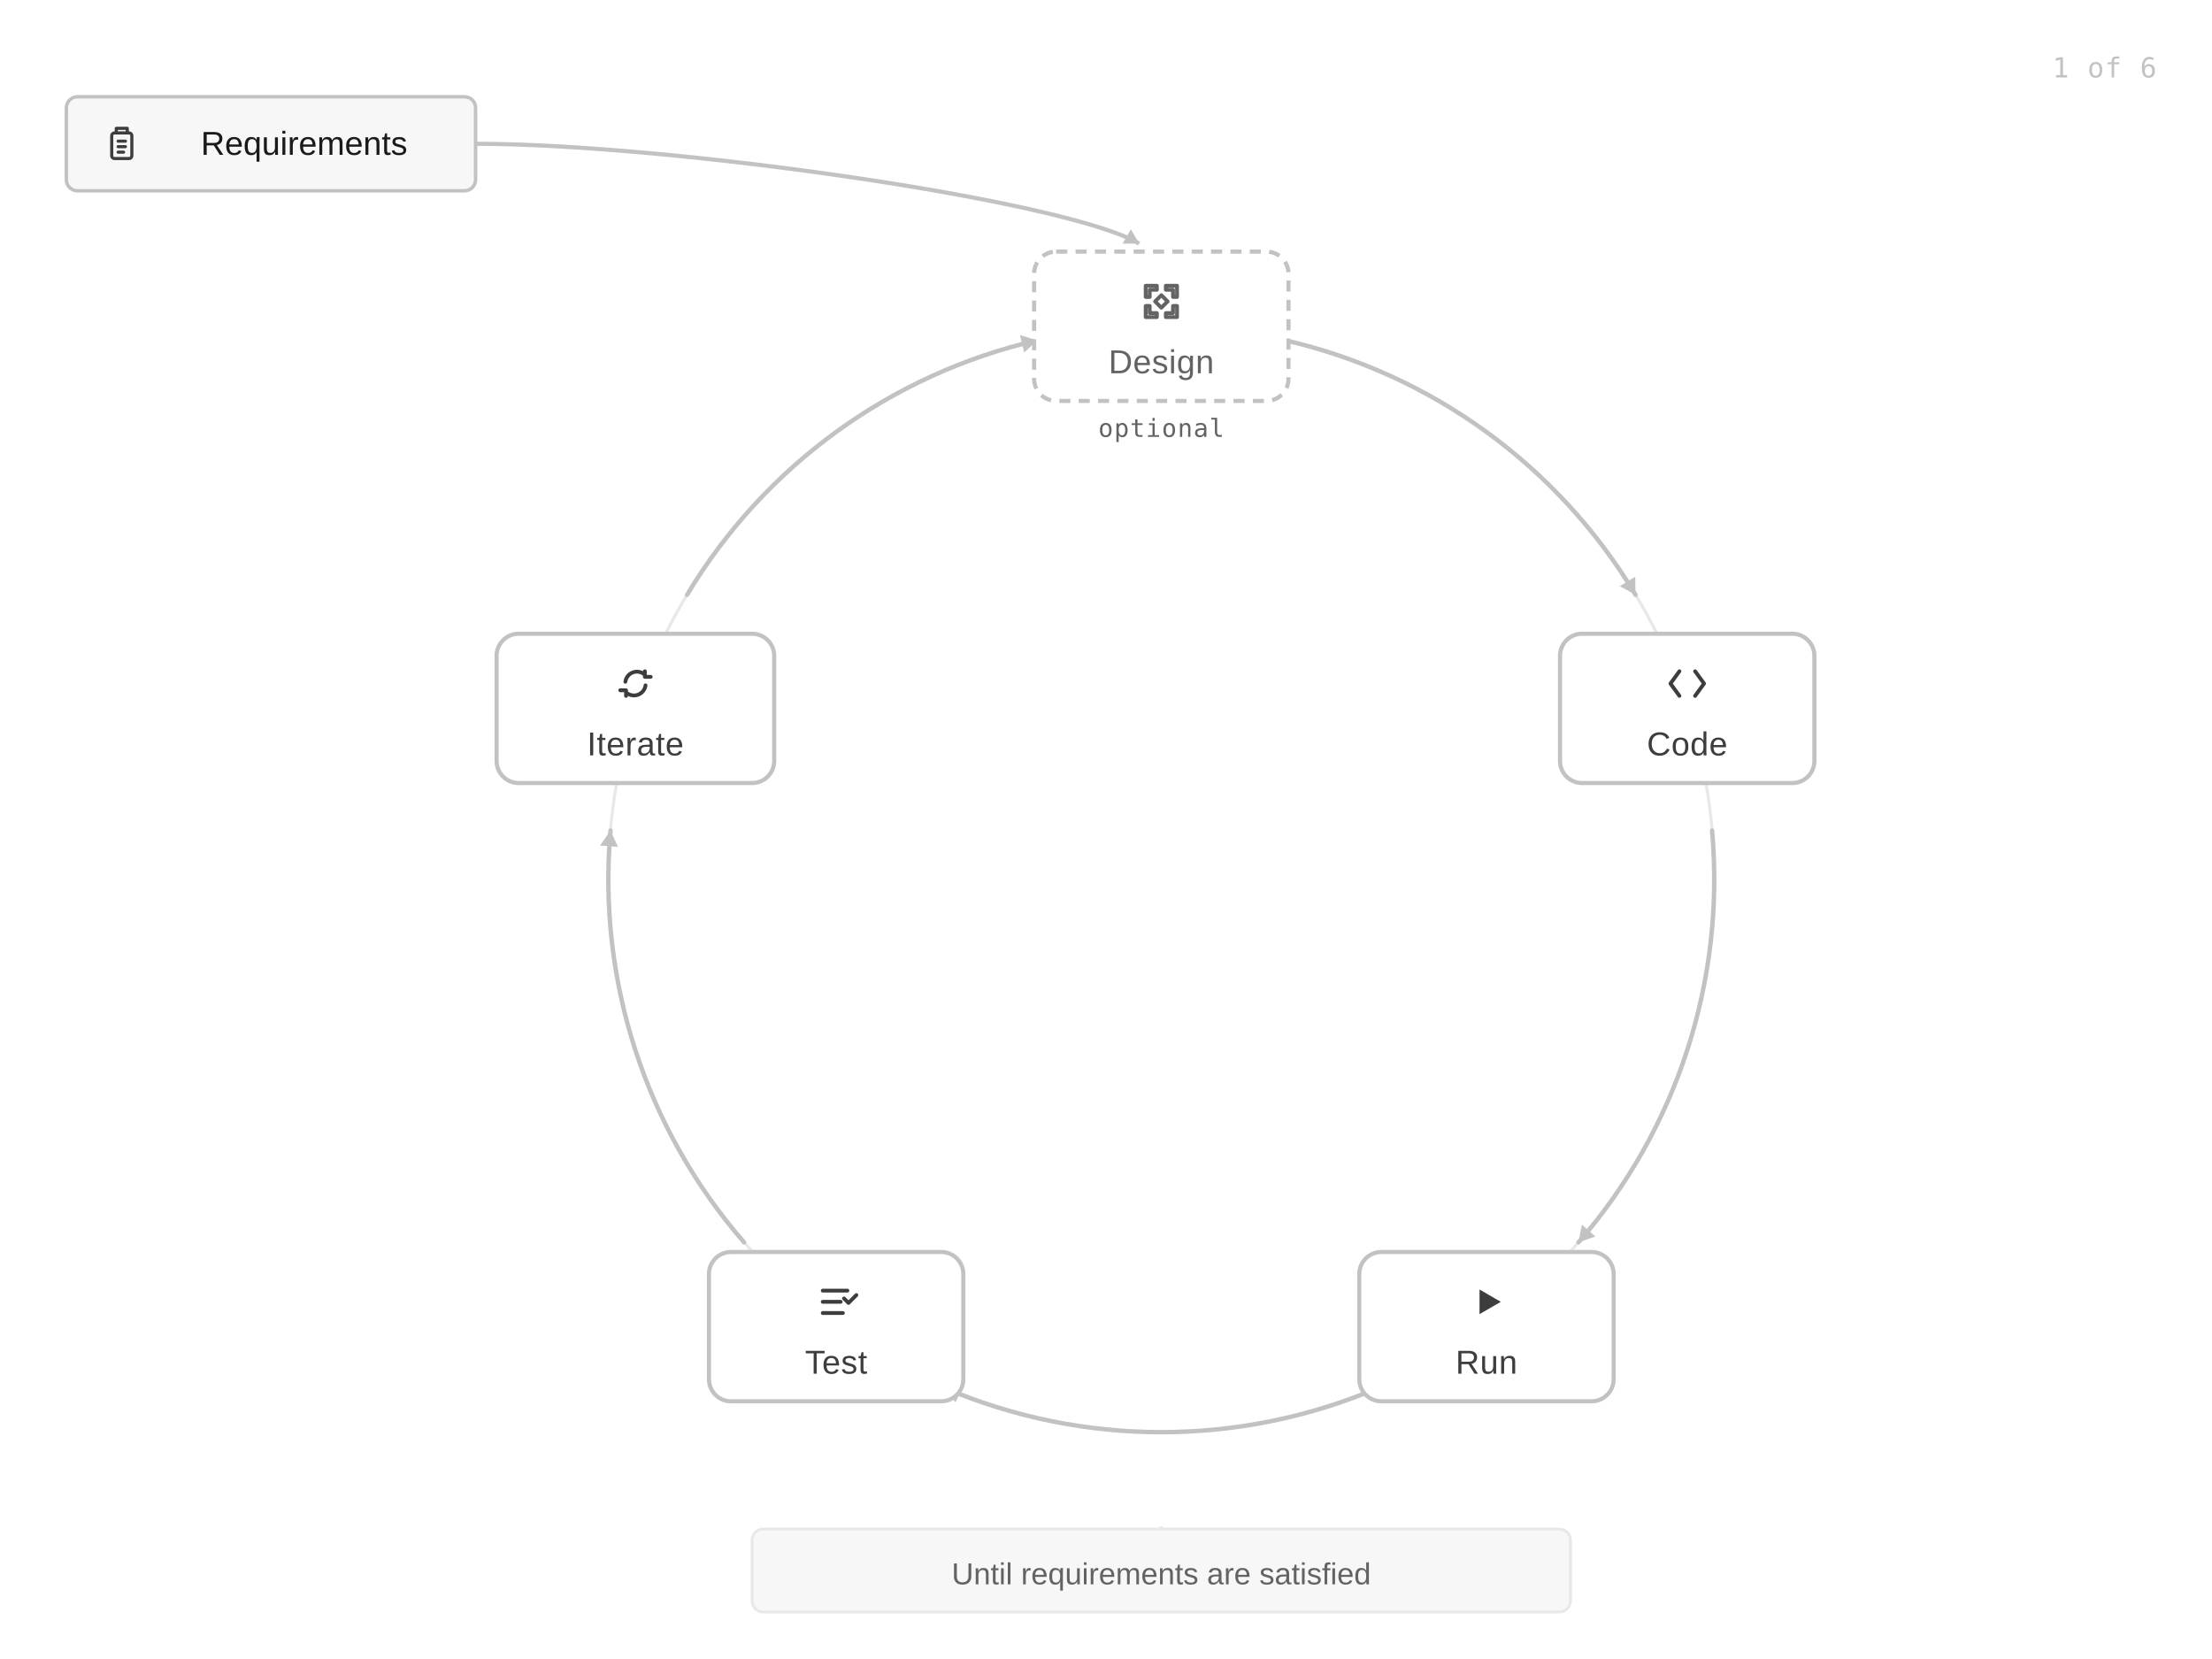
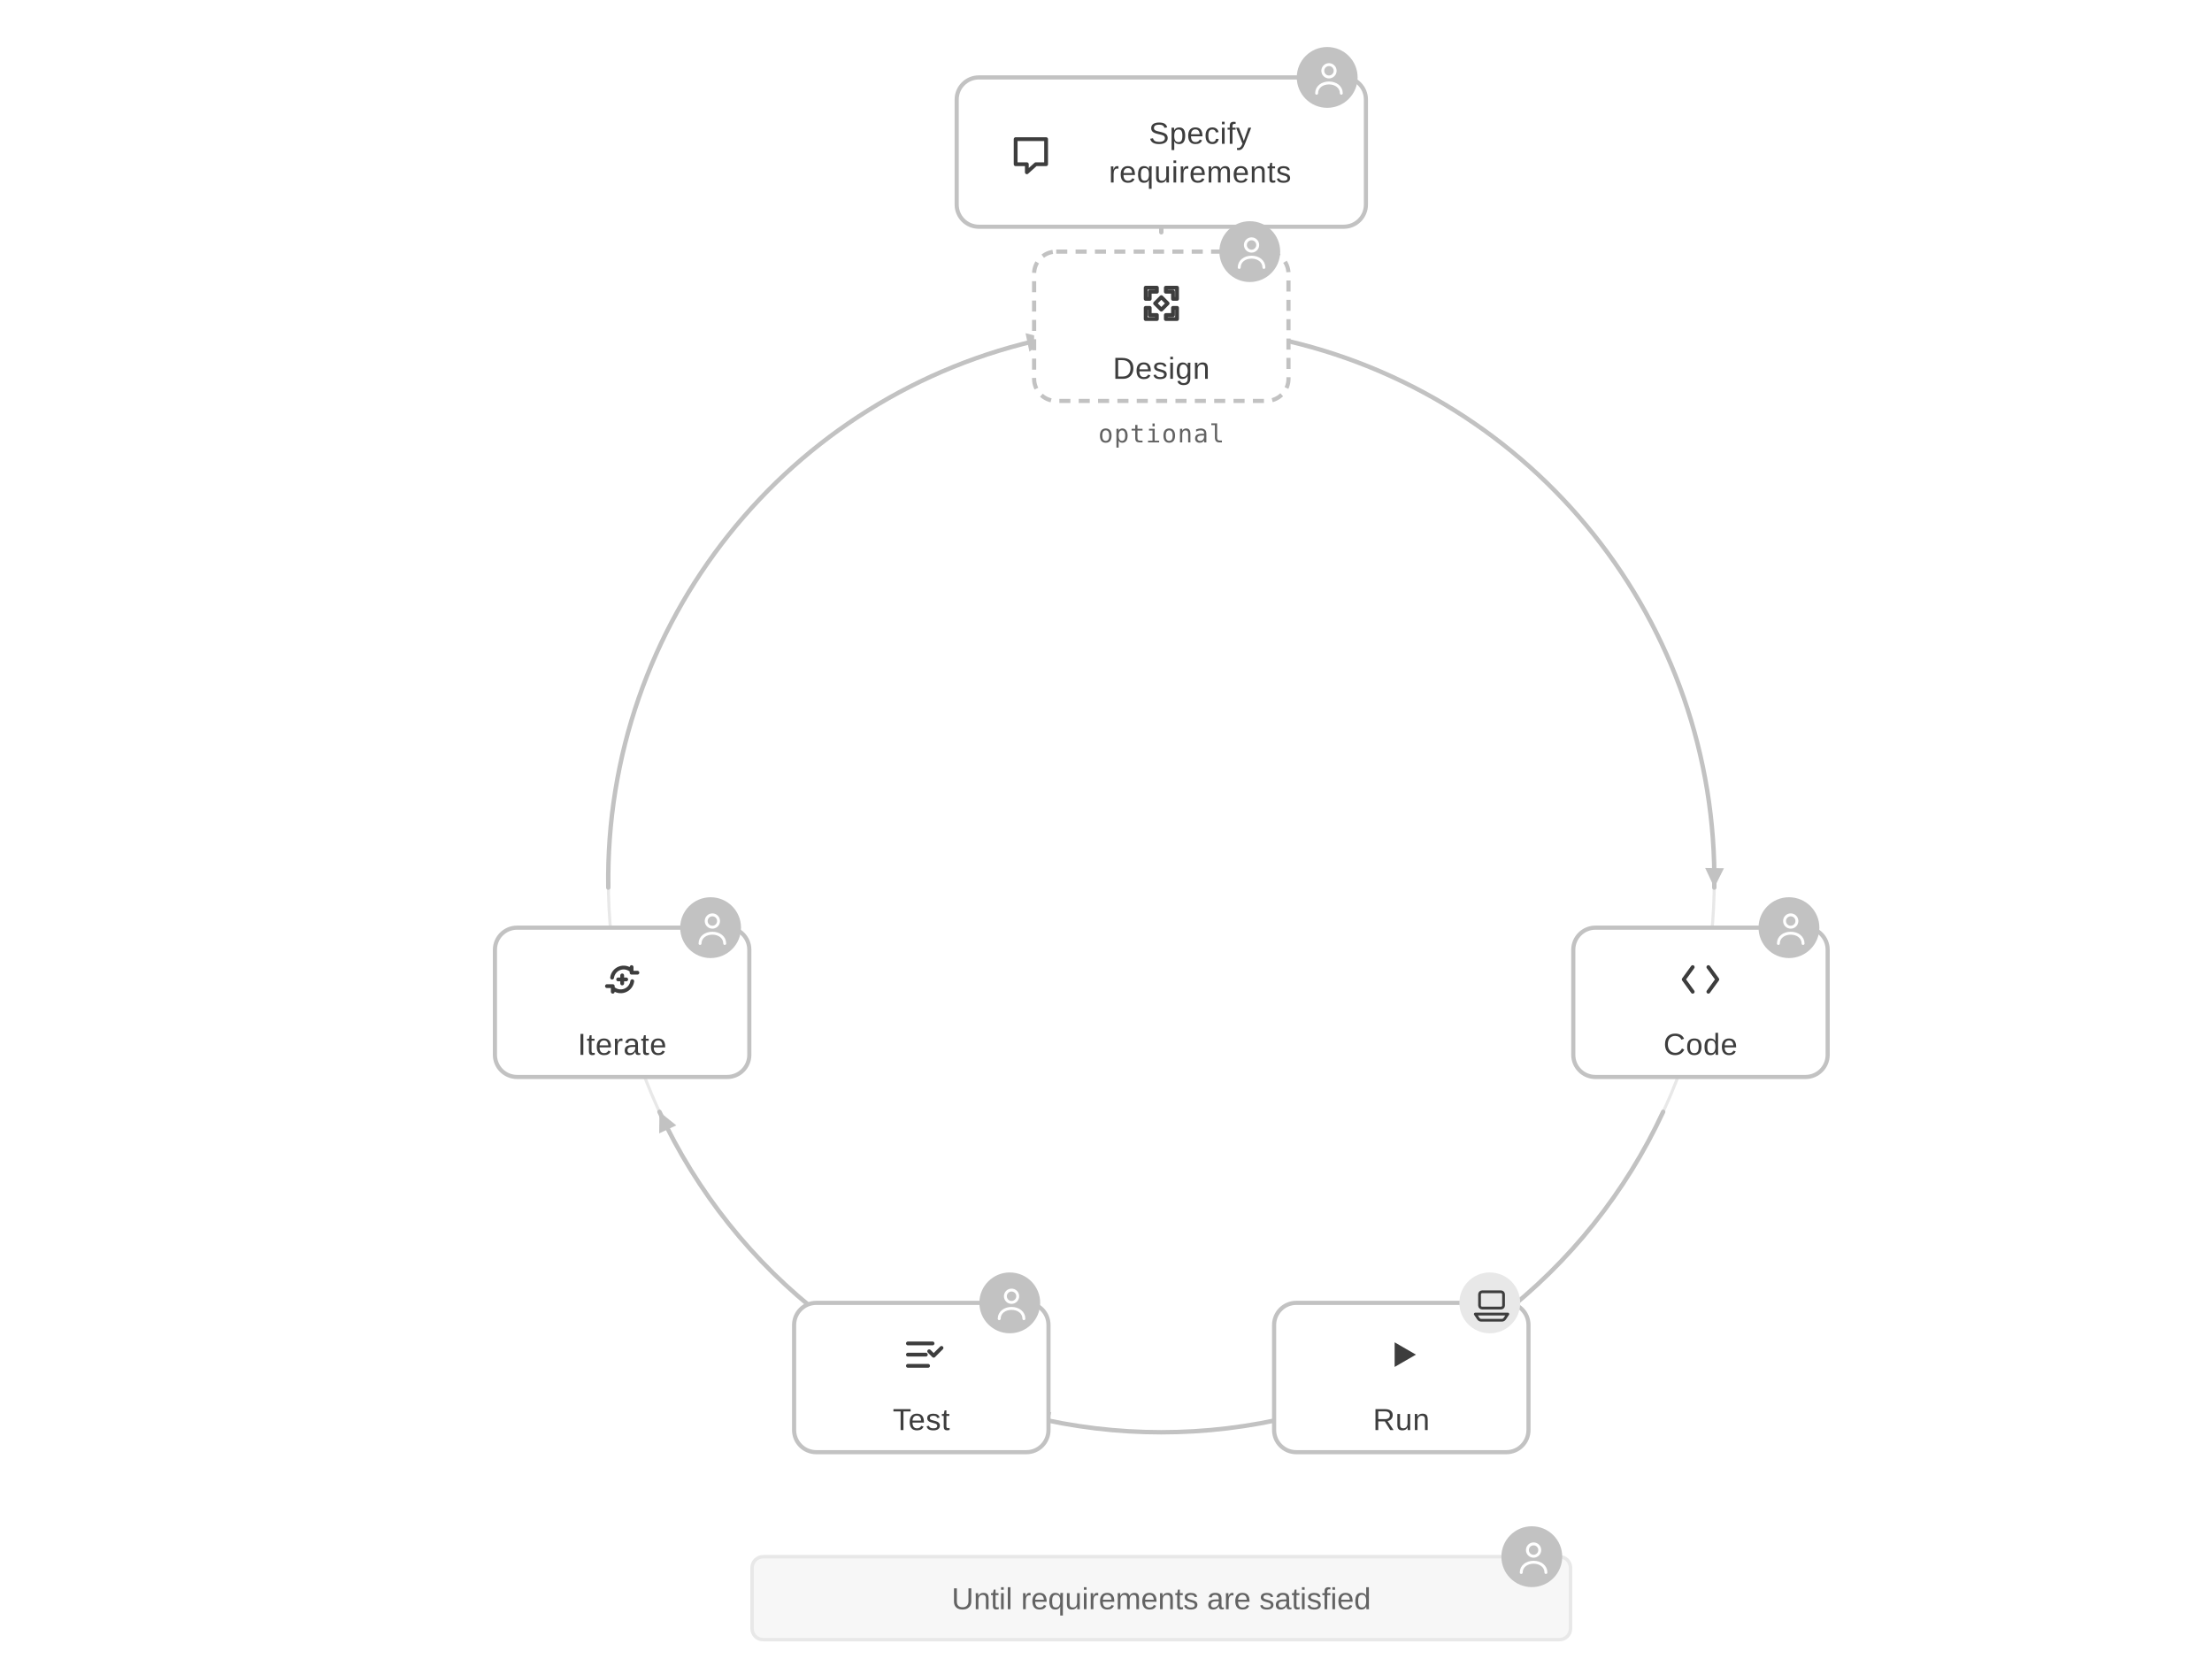
<svg xmlns="http://www.w3.org/2000/svg" viewBox="0 0 800 600" width="800" height="600" role="img" aria-label="Traditional Feedback Loop">
  <rect width="800" height="600" fill="#ffffff" />
  <circle cx="420" cy="318" r="200" fill="none" stroke="#e8e8e8" stroke-width="1.1" />
-   <path d="M464.9 123.1 A200 200 0 0 1 591.5 215.1" fill="none" stroke="#c2c2c2" stroke-width="1.6" stroke-linecap="round" />
-   <path d="M591.5 215.1 L585.8 212.0 L591.4 208.6 Z" fill="#c2c2c2" />
-   <path d="M619.2 300.4 A200 200 0 0 1 570.9 449.3" fill="none" stroke="#c2c2c2" stroke-width="1.6" stroke-linecap="round" />
-   <path d="M570.9 449.3 L572.1 442.9 L577.0 447.2 Z" fill="#c2c2c2" />
-   <path d="M498.3 502.0 A200 200 0 0 1 341.7 502.0" fill="none" stroke="#c2c2c2" stroke-width="1.6" stroke-linecap="round" />
-   <path d="M341.7 502.0 L348.2 501.3 L345.6 507.2 Z" fill="#c2c2c2" />
-   <path d="M269.1 449.3 A200 200 0 0 1 220.8 300.4" fill="none" stroke="#c2c2c2" stroke-width="1.6" stroke-linecap="round" />
-   <path d="M220.8 300.4 L223.5 306.3 L217.0 305.8 Z" fill="#c2c2c2" />
-   <path d="M248.5 215.1 A200 200 0 0 1 375.1 123.1" fill="none" stroke="#c2c2c2" stroke-width="1.6" stroke-linecap="round" />
-   <path d="M375.1 123.1 L370.4 127.5 L368.9 121.2 Z" fill="#c2c2c2" />
-   <rect x="24" y="35" width="148" height="34" rx="4" ry="4" fill="#f7f7f7" stroke="#c2c2c2" stroke-width="1.25" />
-   <g transform="translate(36.1 44.1) scale(0.662)" fill="none" stroke="#3d3d3d" stroke-width="1.7" stroke-linecap="round" stroke-linejoin="round">
-     <path d="M9 3.5h6v2.5H9zM8 6h8a1.5 1.5 0 0 1 1.5 1.5v11A1.5 1.5 0 0 1 16 20H8a1.5 1.5 0 0 1-1.5-1.5v-11A1.5 1.5 0 0 1 8 6zM10 10.5h4M10 13.5h4M10 16.5h3" />
+   <path d="M461.6 122.4 A200 200 0 0 1 620 321" fill="none" stroke="#c2c2c2" stroke-width="1.6" stroke-linecap="round" />
+   <path d="M620 321 L623.5 314 L616.7 313.9 Z" fill="#c2c2c2" />
+   <path d="M601.5 402.1 A200 200 0 0 1 542.3 476.2" fill="none" stroke="#c2c2c2" stroke-width="1.6" stroke-linecap="round" />
+   <path d="M542.3 476.2 L550 474.6 L545.8 469.2 Z" fill="#c2c2c2" />
+   <path d="M467.4 512.3 A200 200 0 0 1 372.6 512.3" fill="none" stroke="#c2c2c2" stroke-width="1.6" stroke-linecap="round" />
+   <path d="M372.6 512.3 L378.6 517.3 L380.2 510.7 Z" fill="#c2c2c2" />
+   <path d="M297.7 476.2 A200 200 0 0 1 238.5 402.1" fill="none" stroke="#c2c2c2" stroke-width="1.6" stroke-linecap="round" />
+   <path d="M238.5 402.1 L238.4 409.9 L244.6 407 Z" fill="#c2c2c2" />
+   <path d="M220 321 A200 200 0 0 1 378.4 122.4" fill="none" stroke="#c2c2c2" stroke-width="1.6" stroke-linecap="round" />
+   <path d="M378.4 122.4 L370.9 120.5 L372.3 127.2 Z" fill="#c2c2c2" />
+   <path d="M420 82 L420 84" fill="none" stroke="#c2c2c2" stroke-width="1.6" stroke-linecap="round" />
+   <path d="M420 84 L423.6 76 L416.4 76 Z" fill="#c2c2c2" />
+   <rect x="346" y="28" width="148" height="54" rx="8" ry="8" fill="#ffffff" stroke="#c2c2c2" stroke-width="1.5" />
+   <g transform="translate(362.3 45.3) scale(0.81)" fill="none" stroke="#3d3d3d" stroke-width="1.7" stroke-linecap="round" stroke-linejoin="round">
+     <path d="M6.2 6.2v11.2h5V21l4-3.6h4.6V6.2z" fill="none" stroke="#3d3d3d" stroke-width="1.7" stroke-linecap="round" stroke-linejoin="round" />
  </g>
-   <text x="110" y="56" text-anchor="middle" font-family="IBM Plex Sans, Helvetica Neue, Arial, sans-serif" font-size="12" font-weight="500" fill="#1a1a1a">Requirements</text>
-   <path d="M172 52 C242 52, 385.5 72.4, 412.0 88.1" fill="none" stroke="#c2c2c2" stroke-width="1.5" />
-   <path d="M412.0 88.1 L406.0 88.1 L409.0 82.9 Z" fill="#c2c2c2" />
-   <rect x="272" y="553" width="296" height="30" rx="4" fill="#f7f7f7" stroke="#e8e8e8" stroke-width="1" />
-   <text x="420" y="573" text-anchor="middle" font-family="IBM Plex Sans, Helvetica Neue, Arial, sans-serif" font-size="11" fill="#636363">Until requirements are satisfied</text>
-   <path d="M420.0 552.0 L420 553" fill="none" stroke="#e8e8e8" stroke-width="1.2" stroke-dasharray="3 3" />
-   <rect x="374.0" y="91.0" width="92" height="54" rx="8" ry="8" fill="#ffffff" stroke="#c2c2c2" stroke-width="1.5" stroke-dasharray="4 3" />
-   <g transform="translate(410.3 99.3) scale(0.810)" fill="none" stroke="#636363" stroke-width="1.7" stroke-linecap="round" stroke-linejoin="round">
-     <path d="M5 5h5v1.8H6.8V10H5V5zM14 5h5v5h-1.8V6.8H14V5zM5 14h1.8v3.2H10V19H5v-5zM17.2 14H19v5h-5v-1.8h3.2V14zM9.2 12l2.8-2.8L14.8 12 12 14.8z" />
+   <text x="434" y="52" text-anchor="middle" font-family="IBM Plex Sans, Helvetica Neue, Arial, sans-serif" font-size="11" font-weight="500" letter-spacing="0.16" fill="#3d3d3d">Specify</text>
+   <text x="434" y="66" text-anchor="middle" font-family="IBM Plex Sans, Helvetica Neue, Arial, sans-serif" font-size="11" font-weight="500" letter-spacing="0.16" fill="#3d3d3d">requirements</text>
+   <circle cx="480" cy="28" r="11" fill="#c2c2c2" />
+   <g transform="translate(473.2 21.2) scale(0.62)">
+     <path d="M12 3.5a3.6 3.6 0 1 0 0 7.2 3.6 3.6 0 0 0 0-7.2zM4.8 20.2c0-3.6 3.2-6 7.2-6s7.2 2.4 7.2 6" fill="none" stroke="#ffffff" stroke-width="1.7" stroke-linecap="round" stroke-linejoin="round" />
  </g>
-   <text x="420.0" y="135.0" text-anchor="middle" font-family="IBM Plex Sans, Helvetica Neue, Arial, sans-serif" font-size="12" font-weight="500" letter-spacing="0.16" fill="#636363">Design</text>
-   <text x="420.0" y="158.0" text-anchor="middle" font-family="IBM Plex Mono, ui-monospace, Menlo, monospace" font-size="9" letter-spacing="0.32" fill="#636363">optional</text>
-   <rect x="564.2" y="229.2" width="92" height="54" rx="8" ry="8" fill="#ffffff" stroke="#c2c2c2" stroke-width="1.5" />
-   <g transform="translate(600.5 237.5) scale(0.810)" fill="none" stroke="#3d3d3d" stroke-width="1.7" stroke-linecap="round" stroke-linejoin="round">
-     <path d="M8.5 6.5 4.5 12l4 5.5M15.5 6.5l4 5.5-4 5.5" />
+   <rect x="272" y="563" width="296" height="30" rx="4" fill="#f7f7f7" stroke="#e8e8e8" stroke-width="1.25" />
+   <text x="420" y="582" text-anchor="middle" font-family="IBM Plex Sans, Helvetica Neue, Arial, sans-serif" font-size="11" fill="#636363">Until requirements are satisfied</text>
+   <circle cx="554" cy="563" r="11" fill="#c2c2c2" />
+   <g transform="translate(547.2 556.2) scale(0.62)">
+     <path d="M12 3.5a3.6 3.6 0 1 0 0 7.2 3.6 3.6 0 0 0 0-7.2zM4.8 20.2c0-3.6 3.2-6 7.2-6s7.2 2.4 7.2 6" fill="none" stroke="#ffffff" stroke-width="1.7" stroke-linecap="round" stroke-linejoin="round" />
  </g>
-   <text x="610.2" y="273.2" text-anchor="middle" font-family="IBM Plex Sans, Helvetica Neue, Arial, sans-serif" font-size="12" font-weight="500" letter-spacing="0.16" fill="#3d3d3d">Code</text>
-   <rect x="491.6" y="452.8" width="92" height="54" rx="8" ry="8" fill="#ffffff" stroke="#c2c2c2" stroke-width="1.5" />
-   <g transform="translate(527.8 461.1) scale(0.810)">
+   <rect x="374" y="91" width="92" height="54" rx="8" ry="8" fill="#ffffff" stroke="#c2c2c2" stroke-width="1.5" stroke-dasharray="4 3" />
+   <g transform="translate(410.3 100) scale(0.81)" fill="none" stroke="#3d3d3d" stroke-width="1.7" stroke-linecap="round" stroke-linejoin="round">
+     <path d="M5 5h5v1.8H6.8V10H5V5zM14 5h5v5h-1.8V6.8H14V5zM5 14h1.8v3.2H10V19H5v-5zM17.2 14H19v5h-5v-1.8h3.2V14zM9.2 12l2.8-2.8L14.8 12 12 14.8z" fill="none" stroke="#3d3d3d" stroke-width="1.7" stroke-linecap="round" stroke-linejoin="round" />
+   </g>
+   <text x="420" y="137" text-anchor="middle" font-family="IBM Plex Sans, Helvetica Neue, Arial, sans-serif" font-size="11" font-weight="500" letter-spacing="0.16" fill="#3d3d3d">Design</text>
+   <text x="420" y="160" text-anchor="middle" font-family="IBM Plex Mono, ui-monospace, Menlo, monospace" font-size="9" letter-spacing="0.32" fill="#636363">optional</text>
+   <circle cx="452" cy="91" r="11" fill="#c2c2c2" />
+   <g transform="translate(445.2 84.2) scale(0.62)">
+     <path d="M12 3.5a3.6 3.6 0 1 0 0 7.2 3.6 3.6 0 0 0 0-7.2zM4.8 20.2c0-3.6 3.2-6 7.2-6s7.2 2.4 7.2 6" fill="none" stroke="#ffffff" stroke-width="1.7" stroke-linecap="round" stroke-linejoin="round" />
+   </g>
+   <rect x="569" y="335.5" width="92" height="54" rx="8" ry="8" fill="#ffffff" stroke="#c2c2c2" stroke-width="1.5" />
+   <g transform="translate(605.3 344.5) scale(0.81)" fill="none" stroke="#3d3d3d" stroke-width="1.7" stroke-linecap="round" stroke-linejoin="round">
+     <path d="M8.5 6.5 4.5 12l4 5.5M15.5 6.5l4 5.5-4 5.5" fill="none" stroke="#3d3d3d" stroke-width="1.7" stroke-linecap="round" stroke-linejoin="round" />
+   </g>
+   <text x="615" y="381.5" text-anchor="middle" font-family="IBM Plex Sans, Helvetica Neue, Arial, sans-serif" font-size="11" font-weight="500" letter-spacing="0.16" fill="#3d3d3d">Code</text>
+   <circle cx="647" cy="335.5" r="11" fill="#c2c2c2" />
+   <g transform="translate(640.2 328.7) scale(0.62)">
+     <path d="M12 3.5a3.6 3.6 0 1 0 0 7.2 3.6 3.6 0 0 0 0-7.2zM4.8 20.2c0-3.6 3.2-6 7.2-6s7.2 2.4 7.2 6" fill="none" stroke="#ffffff" stroke-width="1.7" stroke-linecap="round" stroke-linejoin="round" />
+   </g>
+   <rect x="460.8" y="471.2" width="92" height="54" rx="8" ry="8" fill="#ffffff" stroke="#c2c2c2" stroke-width="1.5" />
+   <g transform="translate(497.1 480.2) scale(0.81)" fill="none" stroke="#3d3d3d" stroke-width="1.7" stroke-linecap="round" stroke-linejoin="round">
    <path d="M9 6.5l9.5 5.5L9 17.5z" fill="#3d3d3d" stroke="none" />
  </g>
-   <text x="537.6" y="496.8" text-anchor="middle" font-family="IBM Plex Sans, Helvetica Neue, Arial, sans-serif" font-size="12" font-weight="500" letter-spacing="0.16" fill="#3d3d3d">Run</text>
-   <rect x="256.4" y="452.8" width="92" height="54" rx="8" ry="8" fill="#ffffff" stroke="#c2c2c2" stroke-width="1.5" />
-   <g transform="translate(292.7 461.1) scale(0.810)" fill="none" stroke="#3d3d3d" stroke-width="1.7" stroke-linecap="round" stroke-linejoin="round">
-     <path d="M6 7h11M6 12h8M6 17h9M15.5 10.5l2 2 3.5-3.5" />
+   <text x="506.8" y="517.2" text-anchor="middle" font-family="IBM Plex Sans, Helvetica Neue, Arial, sans-serif" font-size="11" font-weight="500" letter-spacing="0.16" fill="#3d3d3d">Run</text>
+   <circle cx="538.8" cy="471.2" r="11" fill="#e8e8e8" />
+   <g transform="translate(532 464.4) scale(0.62)">
+     <rect x="5" y="4.5" width="14" height="9.5" rx="1.5" fill="none" stroke="#3d3d3d" stroke-width="1.6" />
+     <path d="M2.5 17.5h19l-1.8 2.7a2 2 0 0 1-1.7.9H6a2 2 0 0 1-1.7-.9L2.5 17.5z" fill="none" stroke="#3d3d3d" stroke-width="1.6" stroke-linecap="round" stroke-linejoin="round" />
  </g>
-   <text x="302.4" y="496.8" text-anchor="middle" font-family="IBM Plex Sans, Helvetica Neue, Arial, sans-serif" font-size="12" font-weight="500" letter-spacing="0.16" fill="#3d3d3d">Test</text>
-   <rect x="179.6" y="229.2" width="100.4" height="54" rx="8" ry="8" fill="#ffffff" stroke="#c2c2c2" stroke-width="1.5" />
-   <g transform="translate(220.1 237.5) scale(0.810)" fill="none" stroke="#3d3d3d" stroke-width="1.7" stroke-linecap="round" stroke-linejoin="round">
-     <path d="M7.5 11.2a5.2 5.2 0 0 1 8.6-3.2M16.2 6.5V9h2.6M16.5 12.8a5.2 5.2 0 0 1-8.6 3.2M7.8 17.5V15H5.2" />
+   <rect x="287.2" y="471.2" width="92" height="54" rx="8" ry="8" fill="#ffffff" stroke="#c2c2c2" stroke-width="1.5" />
+   <g transform="translate(323.5 480.2) scale(0.81)" fill="none" stroke="#3d3d3d" stroke-width="1.7" stroke-linecap="round" stroke-linejoin="round">
+     <path d="M6 7h11M6 12h8M6 17h9M15.5 10.5l2 2 3.5-3.5" fill="none" stroke="#3d3d3d" stroke-width="1.7" stroke-linecap="round" stroke-linejoin="round" />
  </g>
-   <text x="229.8" y="273.2" text-anchor="middle" font-family="IBM Plex Sans, Helvetica Neue, Arial, sans-serif" font-size="12" font-weight="500" letter-spacing="0.16" fill="#3d3d3d">Iterate</text>
-   <text x="780" y="28" text-anchor="end" font-family="IBM Plex Mono, ui-monospace, Menlo, monospace" font-size="10" letter-spacing="0.32" fill="#c2c2c2">1 of 6</text>
+   <text x="333.2" y="517.2" text-anchor="middle" font-family="IBM Plex Sans, Helvetica Neue, Arial, sans-serif" font-size="11" font-weight="500" letter-spacing="0.16" fill="#3d3d3d">Test</text>
+   <circle cx="365.2" cy="471.2" r="11" fill="#c2c2c2" />
+   <g transform="translate(358.4 464.4) scale(0.62)">
+     <path d="M12 3.5a3.6 3.6 0 1 0 0 7.2 3.6 3.6 0 0 0 0-7.2zM4.8 20.2c0-3.6 3.2-6 7.2-6s7.2 2.4 7.2 6" fill="none" stroke="#ffffff" stroke-width="1.7" stroke-linecap="round" stroke-linejoin="round" />
+   </g>
+   <rect x="179" y="335.5" width="92" height="54" rx="8" ry="8" fill="#ffffff" stroke="#c2c2c2" stroke-width="1.5" />
+   <g transform="translate(215.3 344.5) scale(0.81)" fill="none" stroke="#3d3d3d" stroke-width="1.7" stroke-linecap="round" stroke-linejoin="round">
+     <path d="M7.5 11.2a5.2 5.2 0 0 1 8.6-3.2M16.2 6.5V9h2.6M16.5 12.8a5.2 5.2 0 0 1-8.6 3.2M7.8 17.5V15H5.2M12 10.2v3.6M10.2 12h3.6" fill="none" stroke="#3d3d3d" stroke-width="1.7" stroke-linecap="round" stroke-linejoin="round" />
+   </g>
+   <text x="225" y="381.5" text-anchor="middle" font-family="IBM Plex Sans, Helvetica Neue, Arial, sans-serif" font-size="11" font-weight="500" letter-spacing="0.16" fill="#3d3d3d">Iterate</text>
+   <circle cx="257" cy="335.5" r="11" fill="#c2c2c2" />
+   <g transform="translate(250.2 328.7) scale(0.62)">
+     <path d="M12 3.5a3.6 3.6 0 1 0 0 7.2 3.6 3.6 0 0 0 0-7.2zM4.8 20.2c0-3.6 3.2-6 7.2-6s7.2 2.4 7.2 6" fill="none" stroke="#ffffff" stroke-width="1.7" stroke-linecap="round" stroke-linejoin="round" />
+   </g>
</svg>
